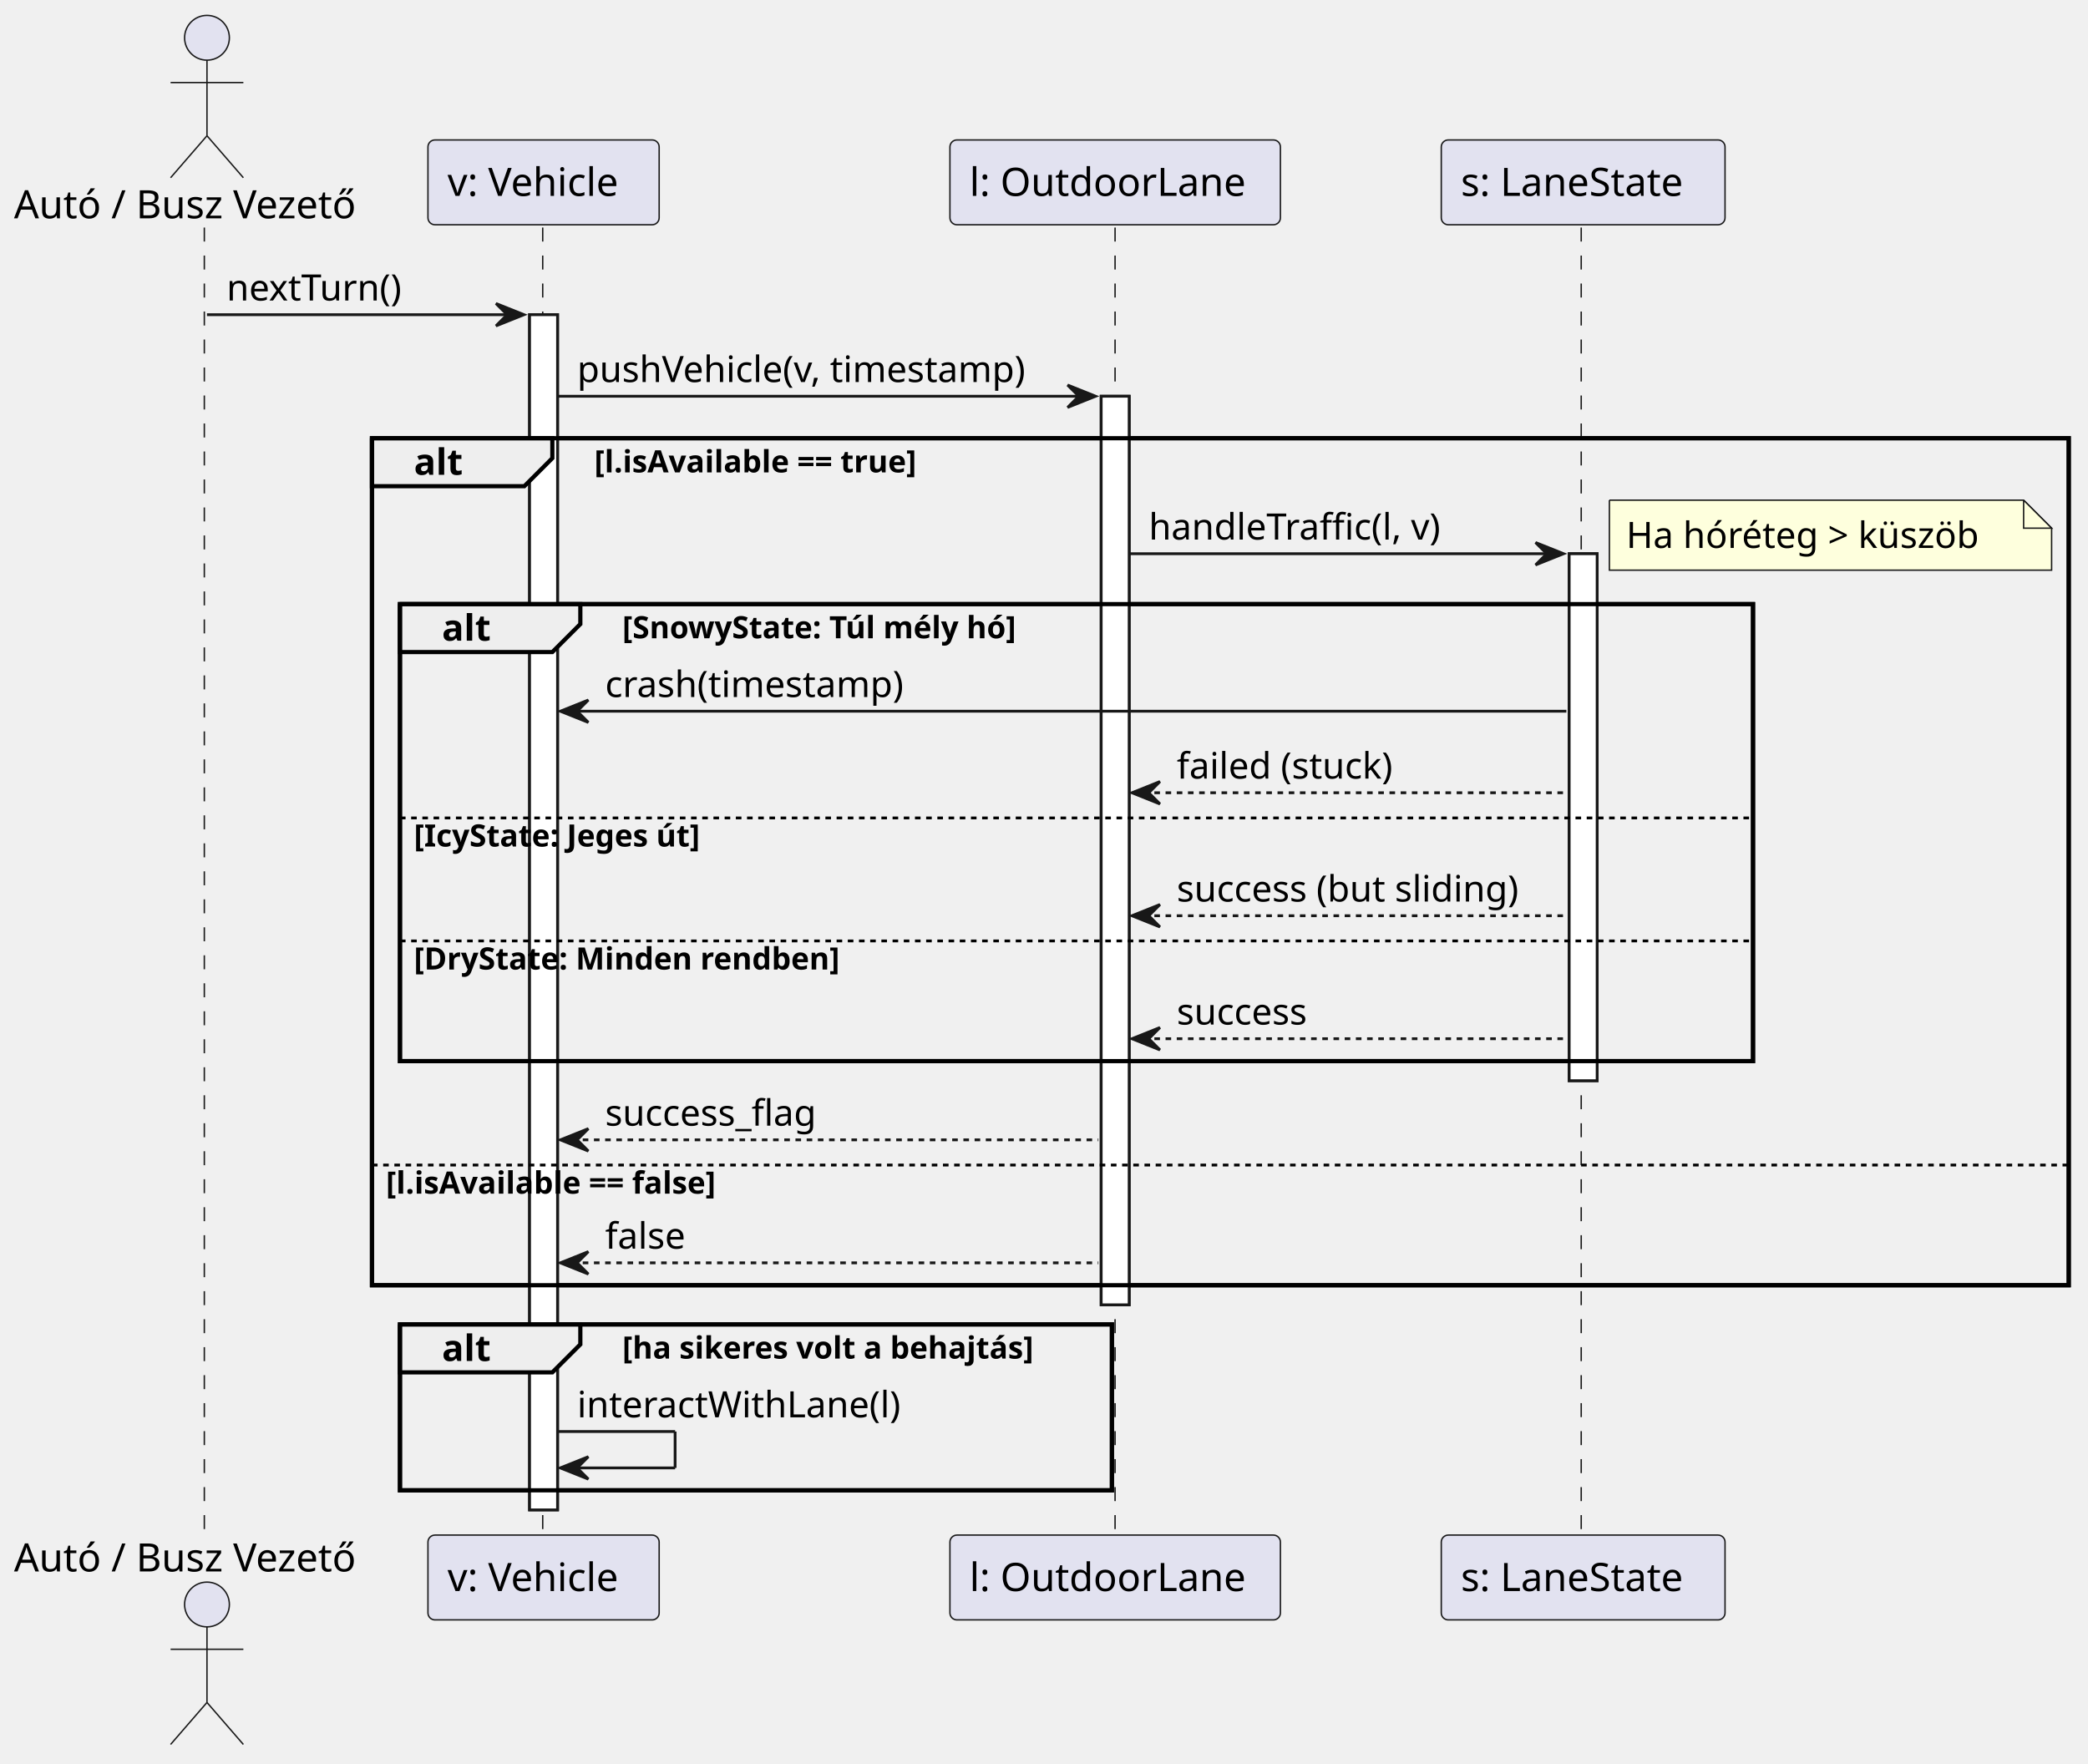
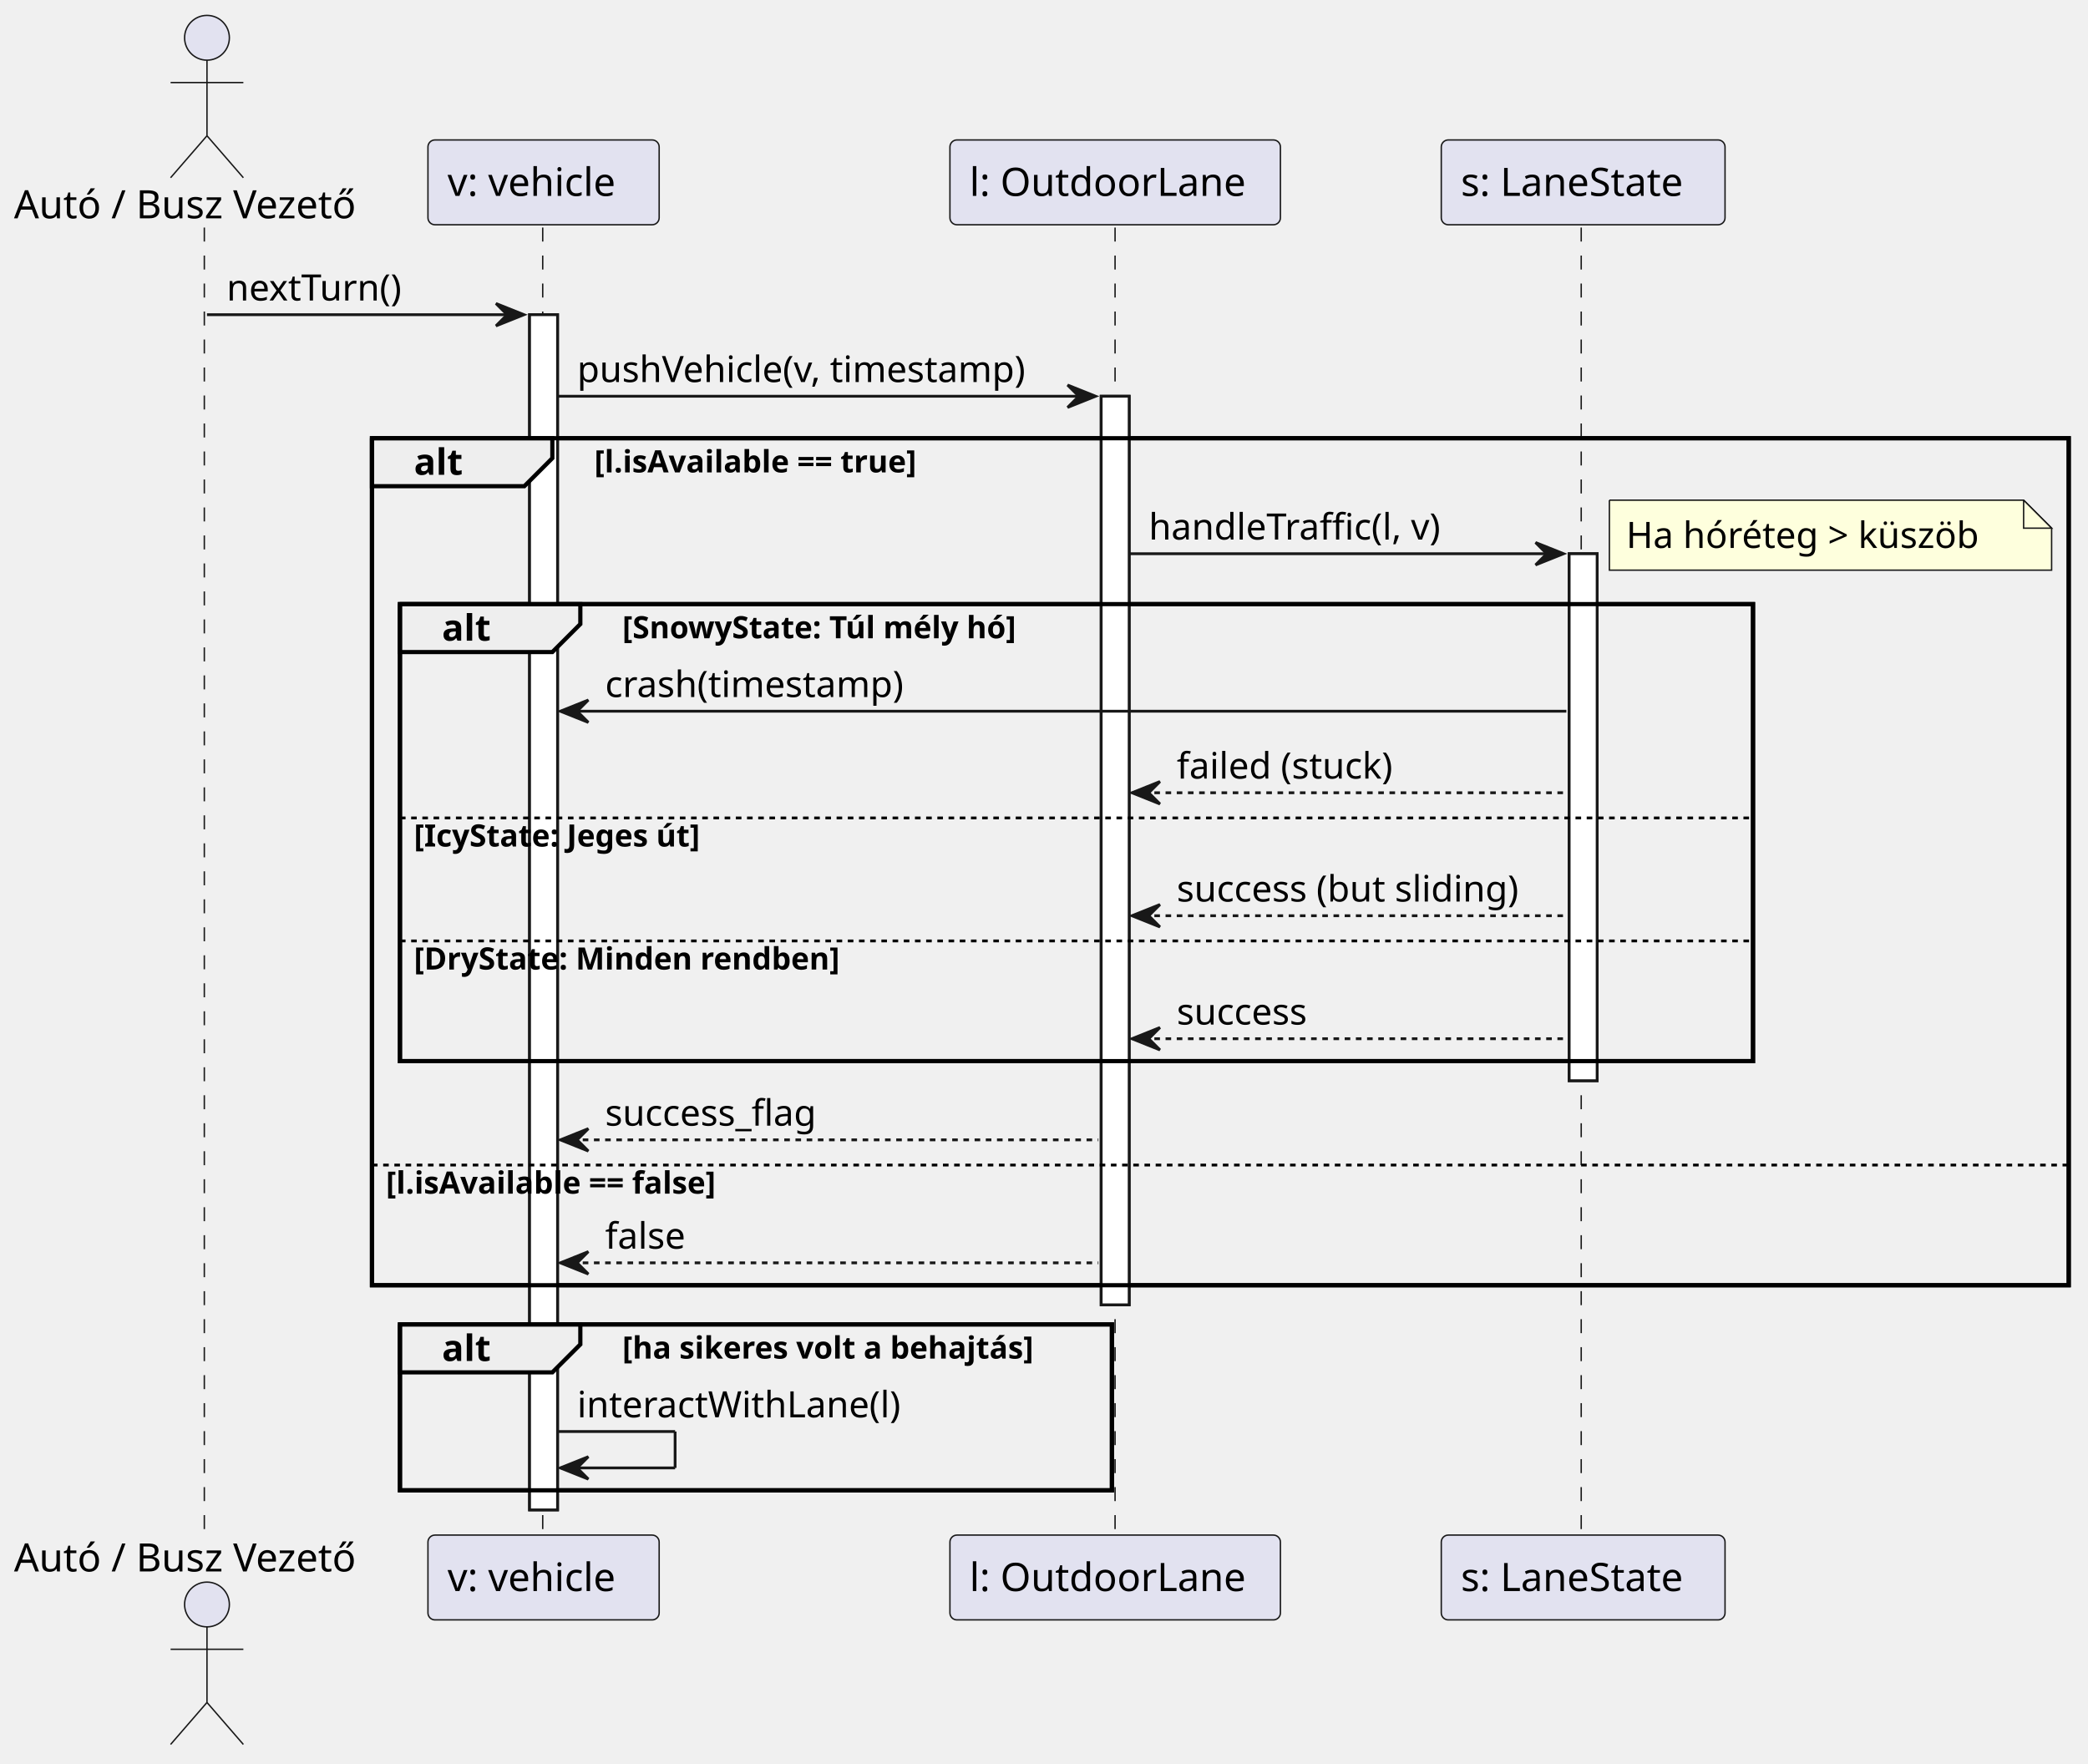
<svg xmlns="http://www.w3.org/2000/svg" contentStyleType="text/css" height="630px" preserveAspectRatio="none" style="width:746px;height:630px;background:#FFFFFF;" version="1.1" viewBox="0 0 746 630" width="746px" zoomAndPan="magnify">
  <defs />
  <g>
    <rect fill="#FFFFFF" height="427.008" style="stroke:#181818;stroke-width:1.0;" width="10" x="189.202" y="112.43" />
    <rect fill="#FFFFFF" height="324.609" style="stroke:#181818;stroke-width:1.0;" width="10" x="393.429" y="141.562" />
    <rect fill="#FFFFFF" height="188.273" style="stroke:#181818;stroke-width:1.0;" width="10" x="560.628" y="197.828" />
    <rect fill="none" height="302.609" style="stroke:#000000;stroke-width:1.5;" width="606.213" x="132.899" y="156.562" />
    <rect fill="none" height="163.273" style="stroke:#000000;stroke-width:1.5;" width="483.421" x="142.899" y="215.828" />
    <rect fill="none" height="59.266" style="stroke:#000000;stroke-width:1.5;" width="254.363" x="142.899" y="473.172" />
    <line style="stroke:#181818;stroke-width:0.5;stroke-dasharray:5.0,5.0;" x1="73" x2="73" y1="81.297" y2="549.438" />
    <line style="stroke:#181818;stroke-width:0.5;stroke-dasharray:5.0,5.0;" x1="193.899" x2="193.899" y1="81.297" y2="549.438" />
    <line style="stroke:#181818;stroke-width:0.5;stroke-dasharray:5.0,5.0;" x1="398.391" x2="398.391" y1="81.297" y2="549.438" />
    <line style="stroke:#181818;stroke-width:0.5;stroke-dasharray:5.0,5.0;" x1="564.937" x2="564.937" y1="81.297" y2="549.438" />
    <text fill="#000000" font-family="sans-serif" font-size="14" lengthAdjust="spacing" textLength="131.899" x="5" y="77.995">Autó / Busz Vezető</text>
    <ellipse cx="73.95" cy="13.5" fill="#E2E2F0" rx="8" ry="8" style="stroke:#181818;stroke-width:0.5;" />
    <path d="M73.95,21.5 L73.95,48.5 M60.95,29.5 L86.95,29.5 M73.95,48.5 L60.95,63.5 M73.95,48.5 L86.95,63.5 " fill="none" style="stroke:#181818;stroke-width:0.5;" />
    <text fill="#000000" font-family="sans-serif" font-size="14" lengthAdjust="spacing" textLength="131.899" x="5" y="561.433">Autó / Busz Vezető</text>
    <ellipse cx="73.95" cy="573.234" fill="#E2E2F0" rx="8" ry="8" style="stroke:#181818;stroke-width:0.5;" />
    <path d="M73.95,581.234 L73.95,608.234 M60.95,589.234 L86.95,589.234 M73.95,608.234 L60.95,623.234 M73.95,608.234 L86.95,623.234 " fill="none" style="stroke:#181818;stroke-width:0.5;" />
    <rect fill="#E2E2F0" height="30.297" rx="2.5" ry="2.5" style="stroke:#181818;stroke-width:0.5;" width="82.606" x="152.899" y="50" />
-     <text fill="#000000" font-family="sans-serif" font-size="14" lengthAdjust="spacing" textLength="68.606" x="159.899" y="69.995">v: Vehicle</text>
+     <text fill="#000000" font-family="sans-serif" font-size="14" lengthAdjust="spacing" textLength="68.606" x="159.899" y="69.995">v: vehicle</text>
    <rect fill="#E2E2F0" height="30.297" rx="2.5" ry="2.5" style="stroke:#181818;stroke-width:0.5;" width="82.606" x="152.899" y="548.438" />
-     <text fill="#000000" font-family="sans-serif" font-size="14" lengthAdjust="spacing" textLength="68.606" x="159.899" y="568.433">v: Vehicle</text>
+     <text fill="#000000" font-family="sans-serif" font-size="14" lengthAdjust="spacing" textLength="68.606" x="159.899" y="568.433">v: vehicle</text>
    <rect fill="#E2E2F0" height="30.297" rx="2.5" ry="2.5" style="stroke:#181818;stroke-width:0.5;" width="118.077" x="339.391" y="50" />
    <text fill="#000000" font-family="sans-serif" font-size="14" lengthAdjust="spacing" textLength="104.077" x="346.391" y="69.995">l: OutdoorLane</text>
    <rect fill="#E2E2F0" height="30.297" rx="2.5" ry="2.5" style="stroke:#181818;stroke-width:0.5;" width="118.077" x="339.391" y="548.438" />
    <text fill="#000000" font-family="sans-serif" font-size="14" lengthAdjust="spacing" textLength="104.077" x="346.391" y="568.433">l: OutdoorLane</text>
    <rect fill="#E2E2F0" height="30.297" rx="2.5" ry="2.5" style="stroke:#181818;stroke-width:0.5;" width="101.384" x="514.937" y="50" />
    <text fill="#000000" font-family="sans-serif" font-size="14" lengthAdjust="spacing" textLength="87.384" x="521.937" y="69.995">s: LaneState</text>
    <rect fill="#E2E2F0" height="30.297" rx="2.5" ry="2.5" style="stroke:#181818;stroke-width:0.5;" width="101.384" x="514.937" y="548.438" />
    <text fill="#000000" font-family="sans-serif" font-size="14" lengthAdjust="spacing" textLength="87.384" x="521.937" y="568.433">s: LaneState</text>
    <rect fill="#FFFFFF" height="427.008" style="stroke:#181818;stroke-width:1.0;" width="10" x="189.202" y="112.43" />
    <rect fill="#FFFFFF" height="324.609" style="stroke:#181818;stroke-width:1.0;" width="10" x="393.429" y="141.562" />
    <rect fill="#FFFFFF" height="188.273" style="stroke:#181818;stroke-width:1.0;" width="10" x="560.628" y="197.828" />
    <polygon fill="#181818" points="177.202,108.43,187.202,112.43,177.202,116.43,181.202,112.43" style="stroke:#181818;stroke-width:1.0;" />
    <line style="stroke:#181818;stroke-width:1.0;" x1="73.95" x2="183.202" y1="112.43" y2="112.43" />
    <text fill="#000000" font-family="sans-serif" font-size="13" lengthAdjust="spacing" textLength="68.936" x="80.95" y="107.364">nextTurn()</text>
    <polygon fill="#181818" points="381.429,137.562,391.429,141.562,381.429,145.562,385.429,141.562" style="stroke:#181818;stroke-width:1.0;" />
    <line style="stroke:#181818;stroke-width:1.0;" x1="199.202" x2="387.429" y1="141.562" y2="141.562" />
    <text fill="#000000" font-family="sans-serif" font-size="13" lengthAdjust="spacing" textLength="175.227" x="206.202" y="136.497">pushVehicle(v, timestamp)</text>
    <path d="M132.899,156.562 L197.342,156.562 L197.342,163.695 L187.342,173.695 L132.899,173.695 L132.899,156.562 " fill="#EEEEEE" style="stroke:#000000;stroke-width:1.5;" />
    <rect fill="none" height="302.609" style="stroke:#000000;stroke-width:1.5;" width="606.213" x="132.899" y="156.562" />
    <text fill="#000000" font-family="sans-serif" font-size="13" font-weight="bold" lengthAdjust="spacing" textLength="19.443" x="147.899" y="169.629">alt</text>
    <text fill="#000000" font-family="sans-serif" font-size="11" font-weight="bold" lengthAdjust="spacing" textLength="137.565" x="212.342" y="168.773">[l.isAvailable == true]</text>
    <polygon fill="#181818" points="548.628,193.828,558.628,197.828,548.628,201.828,552.628,197.828" style="stroke:#181818;stroke-width:1.0;" />
    <line style="stroke:#181818;stroke-width:1.0;" x1="403.429" x2="554.628" y1="197.828" y2="197.828" />
    <text fill="#000000" font-family="sans-serif" font-size="13" lengthAdjust="spacing" textLength="115.185" x="410.429" y="192.762">handleTraffic(l, v)</text>
    <path d="M575,178.695 L575,203.695 L733,203.695 L733,188.695 L723,178.695 L575,178.695 " fill="#FEFFDD" style="stroke:#181818;stroke-width:0.5;" />
    <path d="M723,178.695 L723,188.695 L733,188.695 L723,178.695 " fill="#FEFFDD" style="stroke:#181818;stroke-width:0.5;" />
    <text fill="#000000" font-family="sans-serif" font-size="13" lengthAdjust="spacing" textLength="137.484" x="581" y="195.762">Ha hóréteg &gt; küszöb</text>
    <path d="M142.899,215.828 L207.342,215.828 L207.342,222.961 L197.342,232.961 L142.899,232.961 L142.899,215.828 " fill="#EEEEEE" style="stroke:#000000;stroke-width:1.5;" />
    <rect fill="none" height="163.273" style="stroke:#000000;stroke-width:1.5;" width="483.421" x="142.899" y="215.828" />
    <text fill="#000000" font-family="sans-serif" font-size="13" font-weight="bold" lengthAdjust="spacing" textLength="19.443" x="157.899" y="228.895">alt</text>
    <text fill="#000000" font-family="sans-serif" font-size="11" font-weight="bold" lengthAdjust="spacing" textLength="164.264" x="222.342" y="228.039">[SnowyState: Túl mély hó]</text>
    <polygon fill="#181818" points="210.202,250.094,200.202,254.094,210.202,258.094,206.202,254.094" style="stroke:#181818;stroke-width:1.0;" />
    <line style="stroke:#181818;stroke-width:1.0;" x1="204.202" x2="559.628" y1="254.094" y2="254.094" />
    <text fill="#000000" font-family="sans-serif" font-size="13" lengthAdjust="spacing" textLength="115.737" x="216.202" y="249.028">crash(timestamp)</text>
    <polygon fill="#181818" points="414.429,279.227,404.429,283.227,414.429,287.227,410.429,283.227" style="stroke:#181818;stroke-width:1.0;" />
    <line style="stroke:#181818;stroke-width:1.0;stroke-dasharray:2.0,2.0;" x1="408.429" x2="559.628" y1="283.227" y2="283.227" />
    <text fill="#000000" font-family="sans-serif" font-size="13" lengthAdjust="spacing" textLength="85.078" x="420.429" y="278.161">failed (stuck)</text>
    <line style="stroke:#000000;stroke-width:1.0;stroke-dasharray:2.0,2.0;" x1="142.899" x2="626.32" y1="292.227" y2="292.227" />
    <text fill="#000000" font-family="sans-serif" font-size="11" font-weight="bold" lengthAdjust="spacing" textLength="119.743" x="147.899" y="302.437">[IcyState: Jeges út]</text>
    <polygon fill="#181818" points="414.429,323.164,404.429,327.164,414.429,331.164,410.429,327.164" style="stroke:#181818;stroke-width:1.0;" />
    <line style="stroke:#181818;stroke-width:1.0;stroke-dasharray:2.0,2.0;" x1="408.429" x2="559.628" y1="327.164" y2="327.164" />
    <text fill="#000000" font-family="sans-serif" font-size="13" lengthAdjust="spacing" textLength="133.199" x="420.429" y="322.098">success (but sliding)</text>
    <line style="stroke:#000000;stroke-width:1.0;stroke-dasharray:2.0,2.0;" x1="142.899" x2="626.32" y1="336.164" y2="336.164" />
    <text fill="#000000" font-family="sans-serif" font-size="11" font-weight="bold" lengthAdjust="spacing" textLength="174.63" x="147.899" y="346.375">[DryState: Minden rendben]</text>
    <polygon fill="#181818" points="414.429,367.102,404.429,371.102,414.429,375.102,410.429,371.102" style="stroke:#181818;stroke-width:1.0;" />
    <line style="stroke:#181818;stroke-width:1.0;stroke-dasharray:2.0,2.0;" x1="408.429" x2="559.628" y1="371.102" y2="371.102" />
    <text fill="#000000" font-family="sans-serif" font-size="13" lengthAdjust="spacing" textLength="50.851" x="420.429" y="366.036">success</text>
    <polygon fill="#181818" points="210.202,403.234,200.202,407.234,210.202,411.234,206.202,407.234" style="stroke:#181818;stroke-width:1.0;" />
    <line style="stroke:#181818;stroke-width:1.0;stroke-dasharray:2.0,2.0;" x1="204.202" x2="392.429" y1="407.234" y2="407.234" />
    <text fill="#000000" font-family="sans-serif" font-size="13" lengthAdjust="spacing" textLength="81.758" x="216.202" y="402.168">success_flag</text>
    <line style="stroke:#000000;stroke-width:1.0;stroke-dasharray:2.0,2.0;" x1="132.899" x2="739.112" y1="416.234" y2="416.234" />
    <text fill="#000000" font-family="sans-serif" font-size="11" font-weight="bold" lengthAdjust="spacing" textLength="141.577" x="137.899" y="426.445">[l.isAvailable == false]</text>
    <polygon fill="#181818" points="210.202,447.172,200.202,451.172,210.202,455.172,206.202,451.172" style="stroke:#181818;stroke-width:1.0;" />
    <line style="stroke:#181818;stroke-width:1.0;stroke-dasharray:2.0,2.0;" x1="204.202" x2="392.429" y1="451.172" y2="451.172" />
    <text fill="#000000" font-family="sans-serif" font-size="13" lengthAdjust="spacing" textLength="30.926" x="216.202" y="446.106">false</text>
    <path d="M142.899,473.172 L207.342,473.172 L207.342,480.305 L197.342,490.305 L142.899,490.305 L142.899,473.172 " fill="#EEEEEE" style="stroke:#000000;stroke-width:1.5;" />
    <rect fill="none" height="59.266" style="stroke:#000000;stroke-width:1.5;" width="254.363" x="142.899" y="473.172" />
    <text fill="#000000" font-family="sans-serif" font-size="13" font-weight="bold" lengthAdjust="spacing" textLength="19.443" x="157.899" y="486.239">alt</text>
    <text fill="#000000" font-family="sans-serif" font-size="11" font-weight="bold" lengthAdjust="spacing" textLength="169.92" x="222.342" y="485.382">[ha sikeres volt a behajtás]</text>
    <line style="stroke:#181818;stroke-width:1.0;" x1="199.202" x2="241.202" y1="511.438" y2="511.438" />
    <line style="stroke:#181818;stroke-width:1.0;" x1="241.202" x2="241.202" y1="511.438" y2="524.438" />
    <line style="stroke:#181818;stroke-width:1.0;" x1="200.202" x2="241.202" y1="524.438" y2="524.438" />
    <polygon fill="#181818" points="210.202,520.438,200.202,524.438,210.202,528.438,206.202,524.438" style="stroke:#181818;stroke-width:1.0;" />
    <text fill="#000000" font-family="sans-serif" font-size="13" lengthAdjust="spacing" textLength="125.506" x="206.202" y="506.372">interactWithLane(l)</text>
  </g>
</svg>
